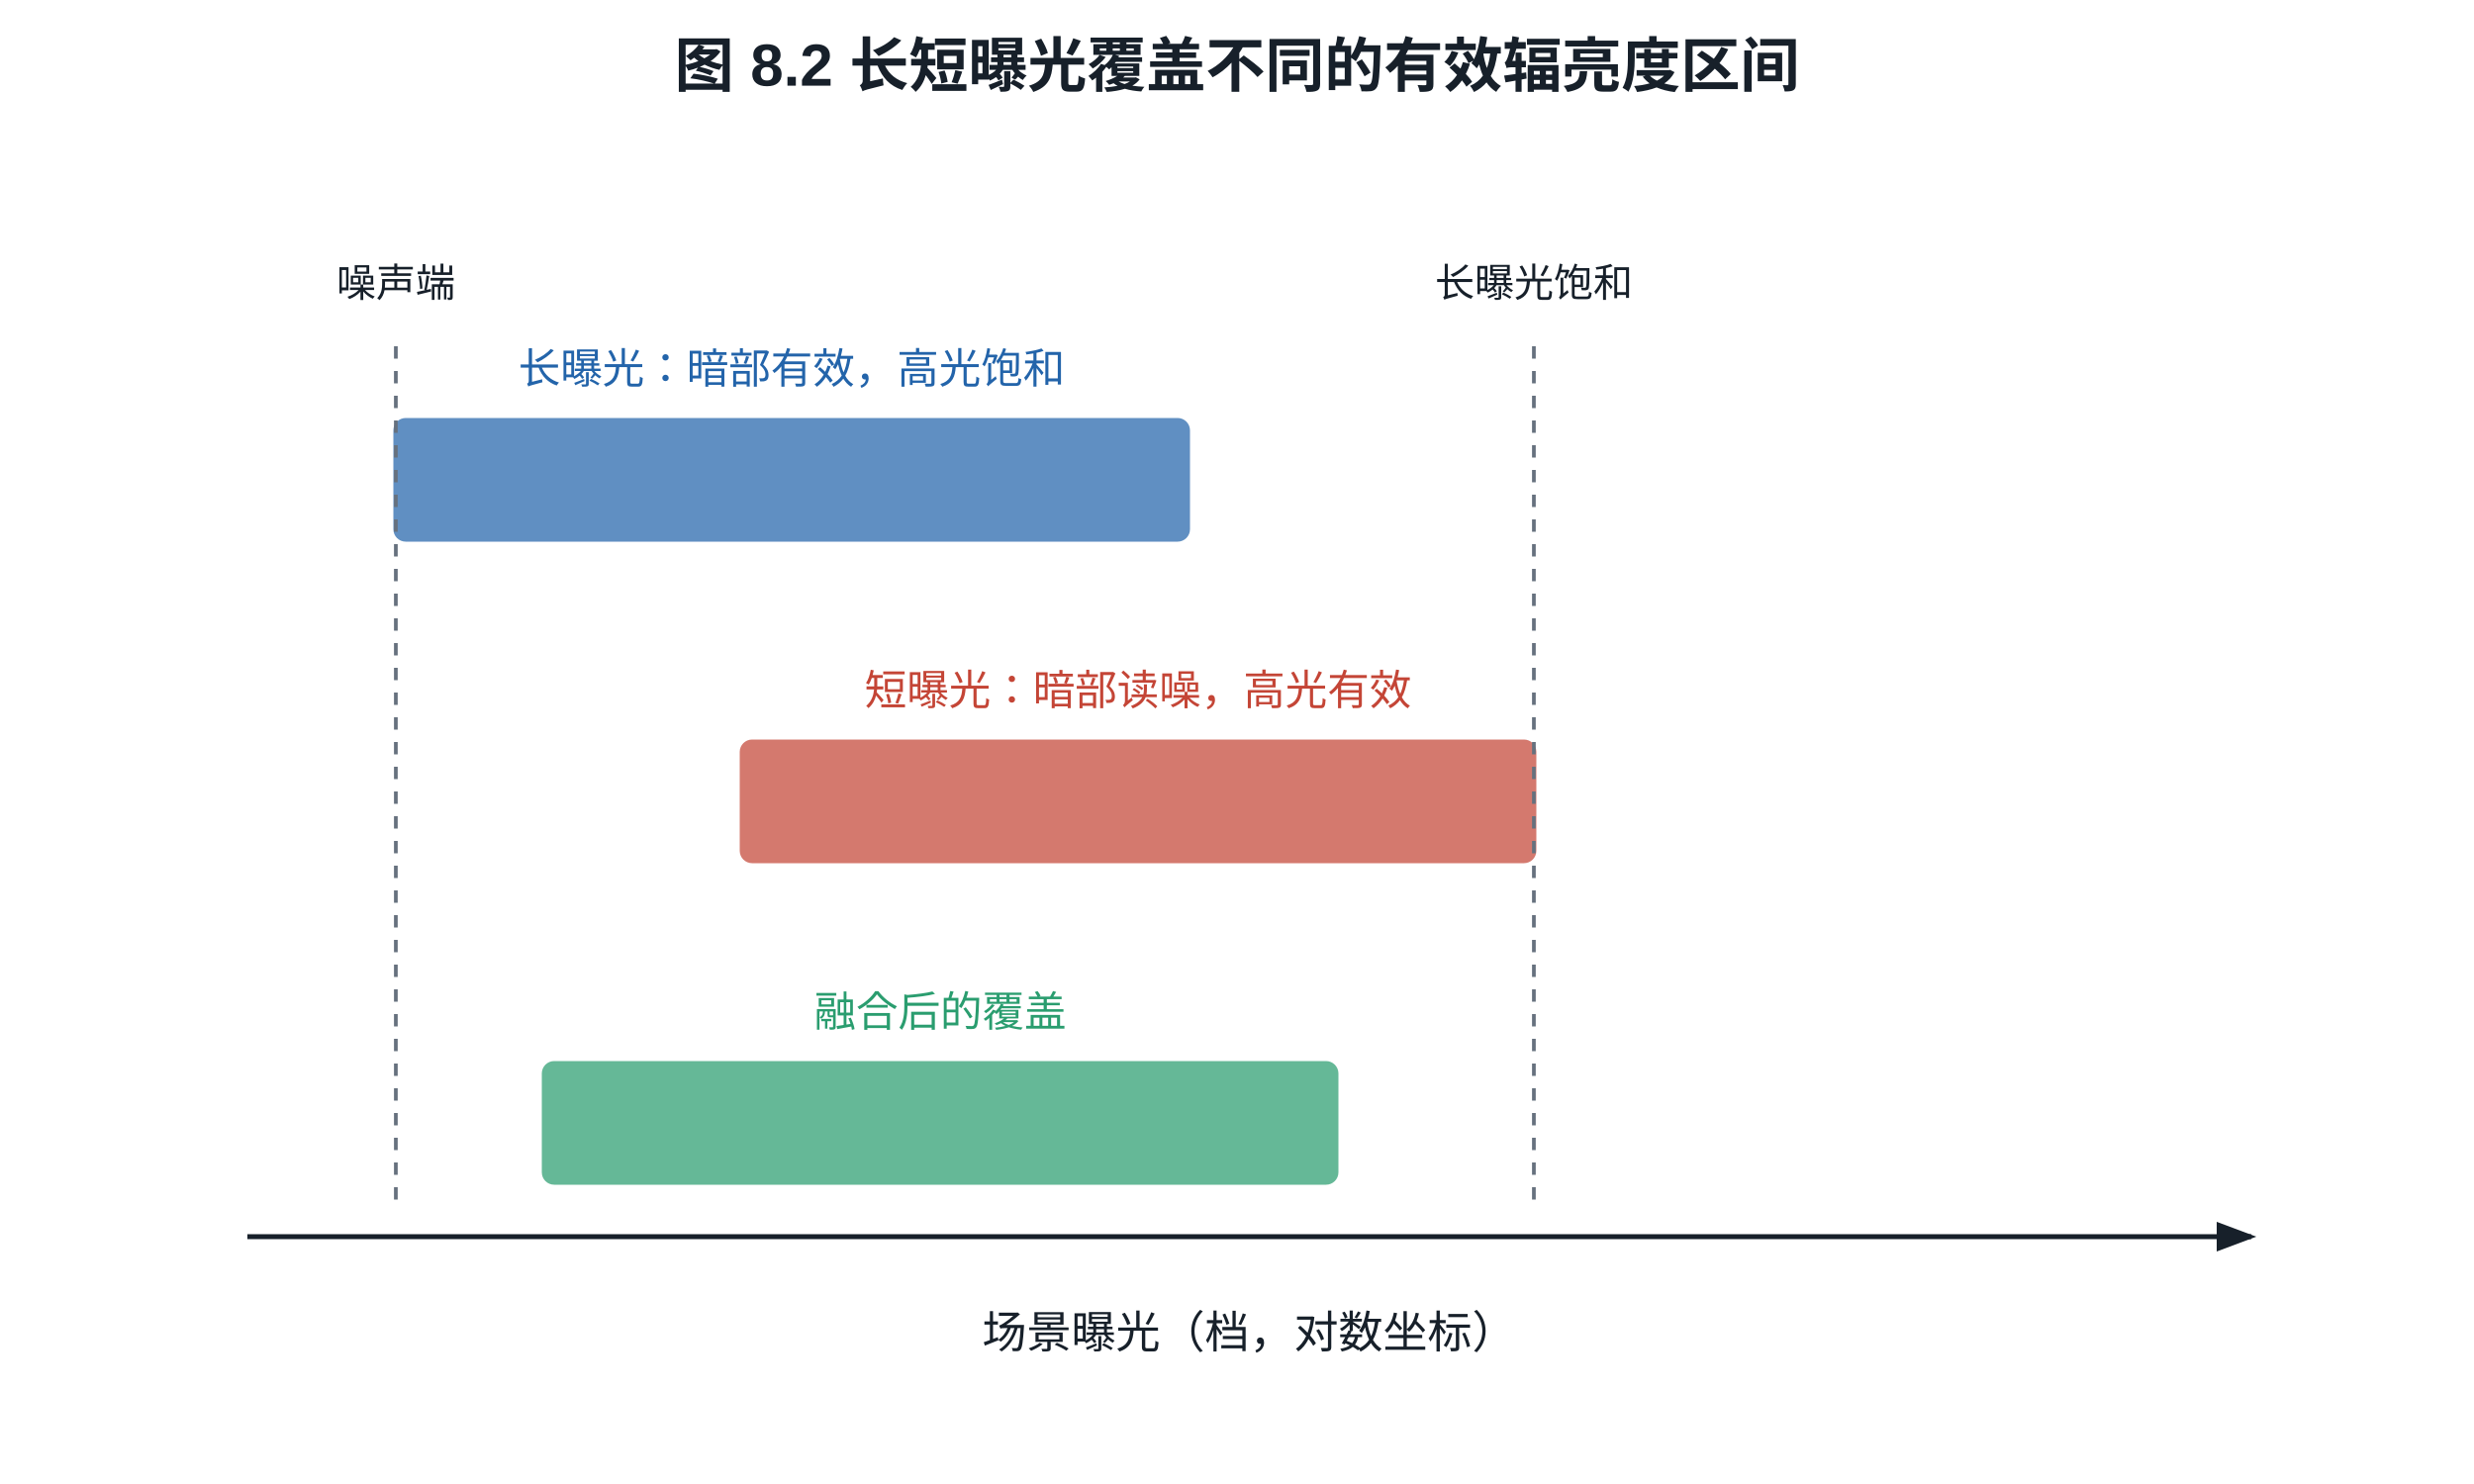
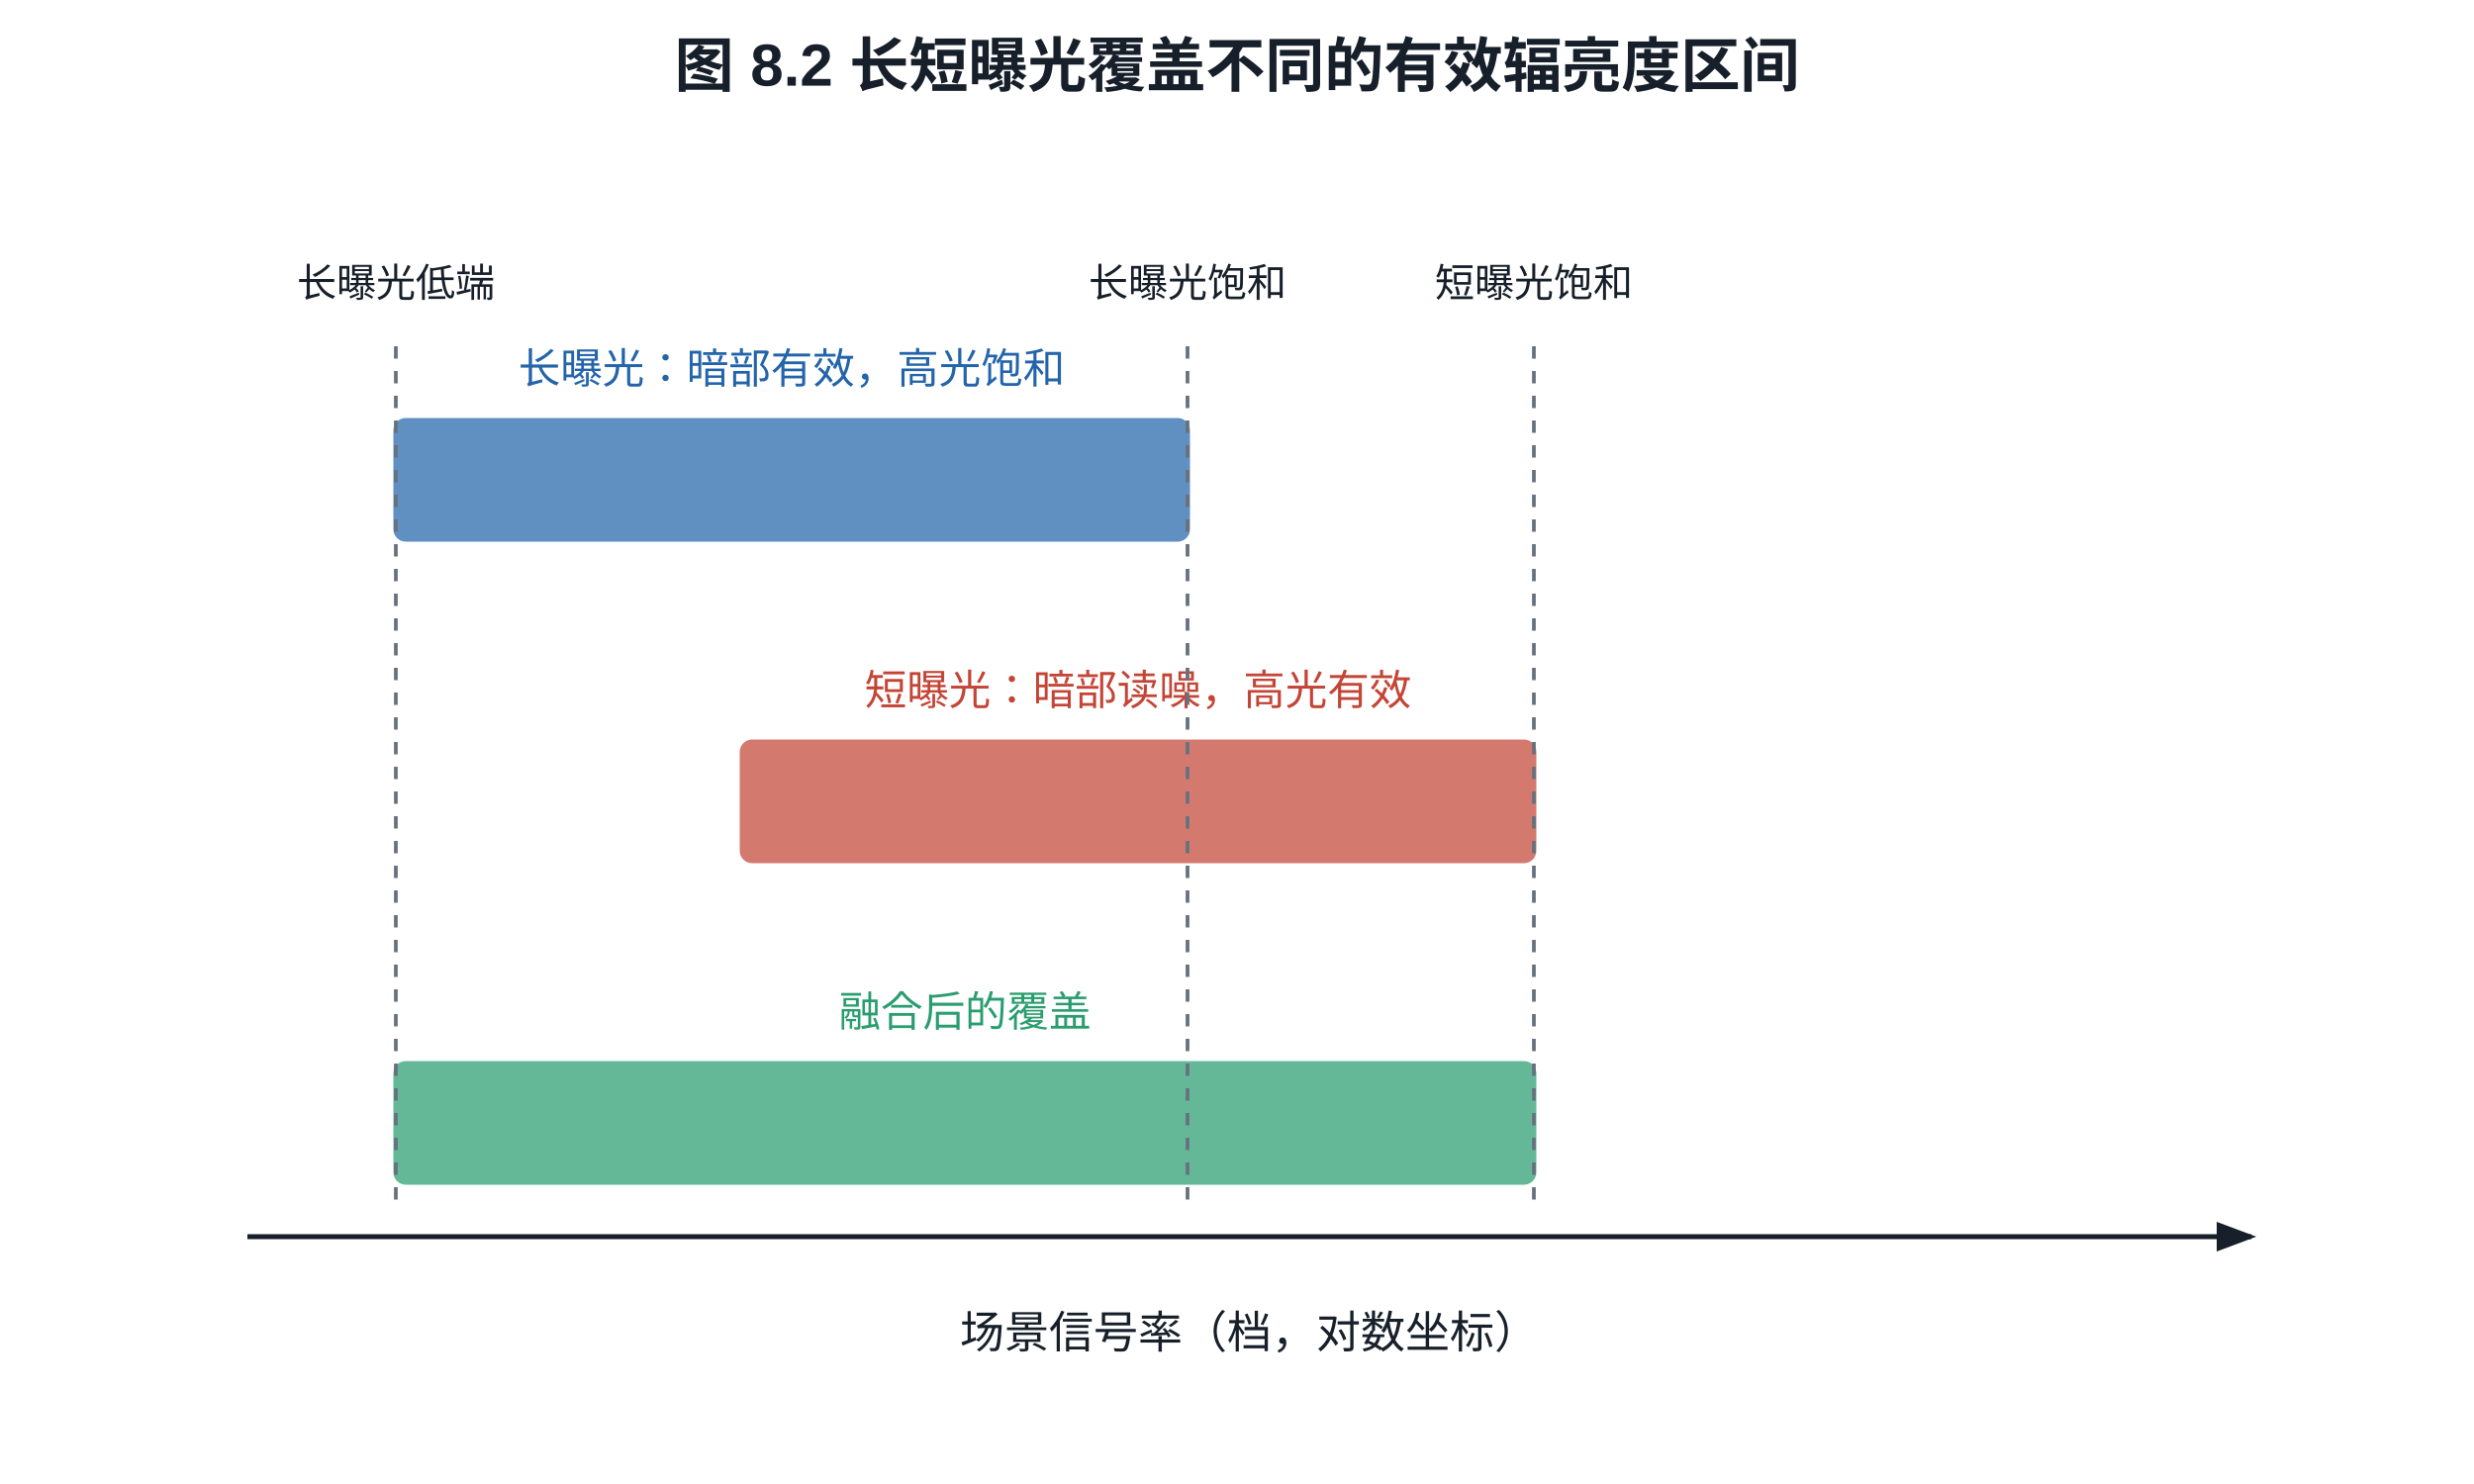
<svg xmlns="http://www.w3.org/2000/svg" width="1000" height="600" viewBox="0 0 1000 600" role="img" aria-label="图 8.2  长短曝光覆盖不同的有效辐亮度区间">
  <defs>
    <marker id="arrow" markerWidth="9" markerHeight="9" refX="7" refY="3" orient="auto" markerUnits="strokeWidth">
      <path d="M0,0 L0,6 L8,3 z" fill="context-stroke" />
    </marker>
    <marker id="arrow-open" markerWidth="9" markerHeight="9" refX="7" refY="3" orient="auto" markerUnits="strokeWidth">
      <path d="M0,0 L8,3 L0,6" fill="none" stroke="context-stroke" />
    </marker>
  </defs>
  <rect x="0" y="0" width="1000" height="600" fill="#ffffff" />
  <text x="500.00" y="35.00" fill="#17202a" font-size="24" font-weight="700" text-anchor="middle" font-family="Arial, PingFang SC, Hiragino Sans GB, sans-serif">图 8.2  长短曝光覆盖不同的有效辐亮度区间</text>
  <line x1="100.00" y1="500.00" x2="910.00" y2="500.00" stroke="#17202a" stroke-width="2" opacity="1.0" marker-end="url(#arrow)" />
-   <text x="505.00" y="545.00" fill="#17202a" font-size="18" font-weight="400" text-anchor="middle" font-family="Arial, PingFang SC, Hiragino Sans GB, sans-serif">场景曝光（档，对数坐标）</text>
+   <text x="505.00" y="545.00" fill="#17202a" font-size="18" font-weight="400" text-anchor="middle" font-family="Arial, PingFang SC, Hiragino Sans GB, sans-serif">场景信号率（档，对数坐标）</text>
  <rect x="160.00" y="170.00" width="320.00" height="48.00" rx="4" fill="#2364aa" stroke="#2364aa" stroke-width="2" opacity="0.72" />
  <text x="320.00" y="155.00" fill="#2364aa" font-size="17" font-weight="400" text-anchor="middle" font-family="Arial, PingFang SC, Hiragino Sans GB, sans-serif">长曝光：暗部有效，高光饱和</text>
  <rect x="300.00" y="300.00" width="320.00" height="48.00" rx="4" fill="#c44536" stroke="#c44536" stroke-width="2" opacity="0.72" />
  <text x="460.00" y="285.00" fill="#c44536" font-size="17" font-weight="400" text-anchor="middle" font-family="Arial, PingFang SC, Hiragino Sans GB, sans-serif">短曝光：暗部读噪，高光有效</text>
-   <rect x="220.00" y="430.00" width="320.00" height="48.00" rx="4" fill="#2a9d6f" stroke="#2a9d6f" stroke-width="2" opacity="0.72" />
-   <text x="380.00" y="415.00" fill="#2a9d6f" font-size="17" font-weight="400" text-anchor="middle" font-family="Arial, PingFang SC, Hiragino Sans GB, sans-serif">融合后的覆盖</text>
+   <rect x="160.00" y="430.00" width="460.00" height="48.00" rx="4" fill="#2a9d6f" stroke="#2a9d6f" stroke-width="2" opacity="0.72" />
+   <text x="390.00" y="415.00" fill="#2a9d6f" font-size="17" font-weight="400" text-anchor="middle" font-family="Arial, PingFang SC, Hiragino Sans GB, sans-serif">融合后的覆盖</text>
  <line x1="160.00" y1="140.00" x2="160.00" y2="485.00" stroke="#66717e" stroke-width="1.5" opacity="1.0" stroke-dasharray="5 5" />
+   <text x="160.00" y="120.00" fill="#17202a" font-size="16" font-weight="400" text-anchor="middle" font-family="Arial, PingFang SC, Hiragino Sans GB, sans-serif">长曝光低端</text>
+   <line x1="480.00" y1="140.00" x2="480.00" y2="485.00" stroke="#66717e" stroke-width="1.5" opacity="1.0" stroke-dasharray="5 5" />
+   <text x="480.00" y="120.00" fill="#17202a" font-size="16" font-weight="400" text-anchor="middle" font-family="Arial, PingFang SC, Hiragino Sans GB, sans-serif">长曝光饱和</text>
  <line x1="620.00" y1="140.00" x2="620.00" y2="485.00" stroke="#66717e" stroke-width="1.5" opacity="1.0" stroke-dasharray="5 5" />
-   <text x="160.00" y="120.00" fill="#17202a" font-size="16" font-weight="400" text-anchor="middle" font-family="Arial, PingFang SC, Hiragino Sans GB, sans-serif">噪声端</text>
-   <text x="620.00" y="120.00" fill="#17202a" font-size="16" font-weight="400" text-anchor="middle" font-family="Arial, PingFang SC, Hiragino Sans GB, sans-serif">长曝光饱和</text>
+   <text x="620.00" y="120.00" fill="#17202a" font-size="16" font-weight="400" text-anchor="middle" font-family="Arial, PingFang SC, Hiragino Sans GB, sans-serif">短曝光饱和</text>
</svg>
